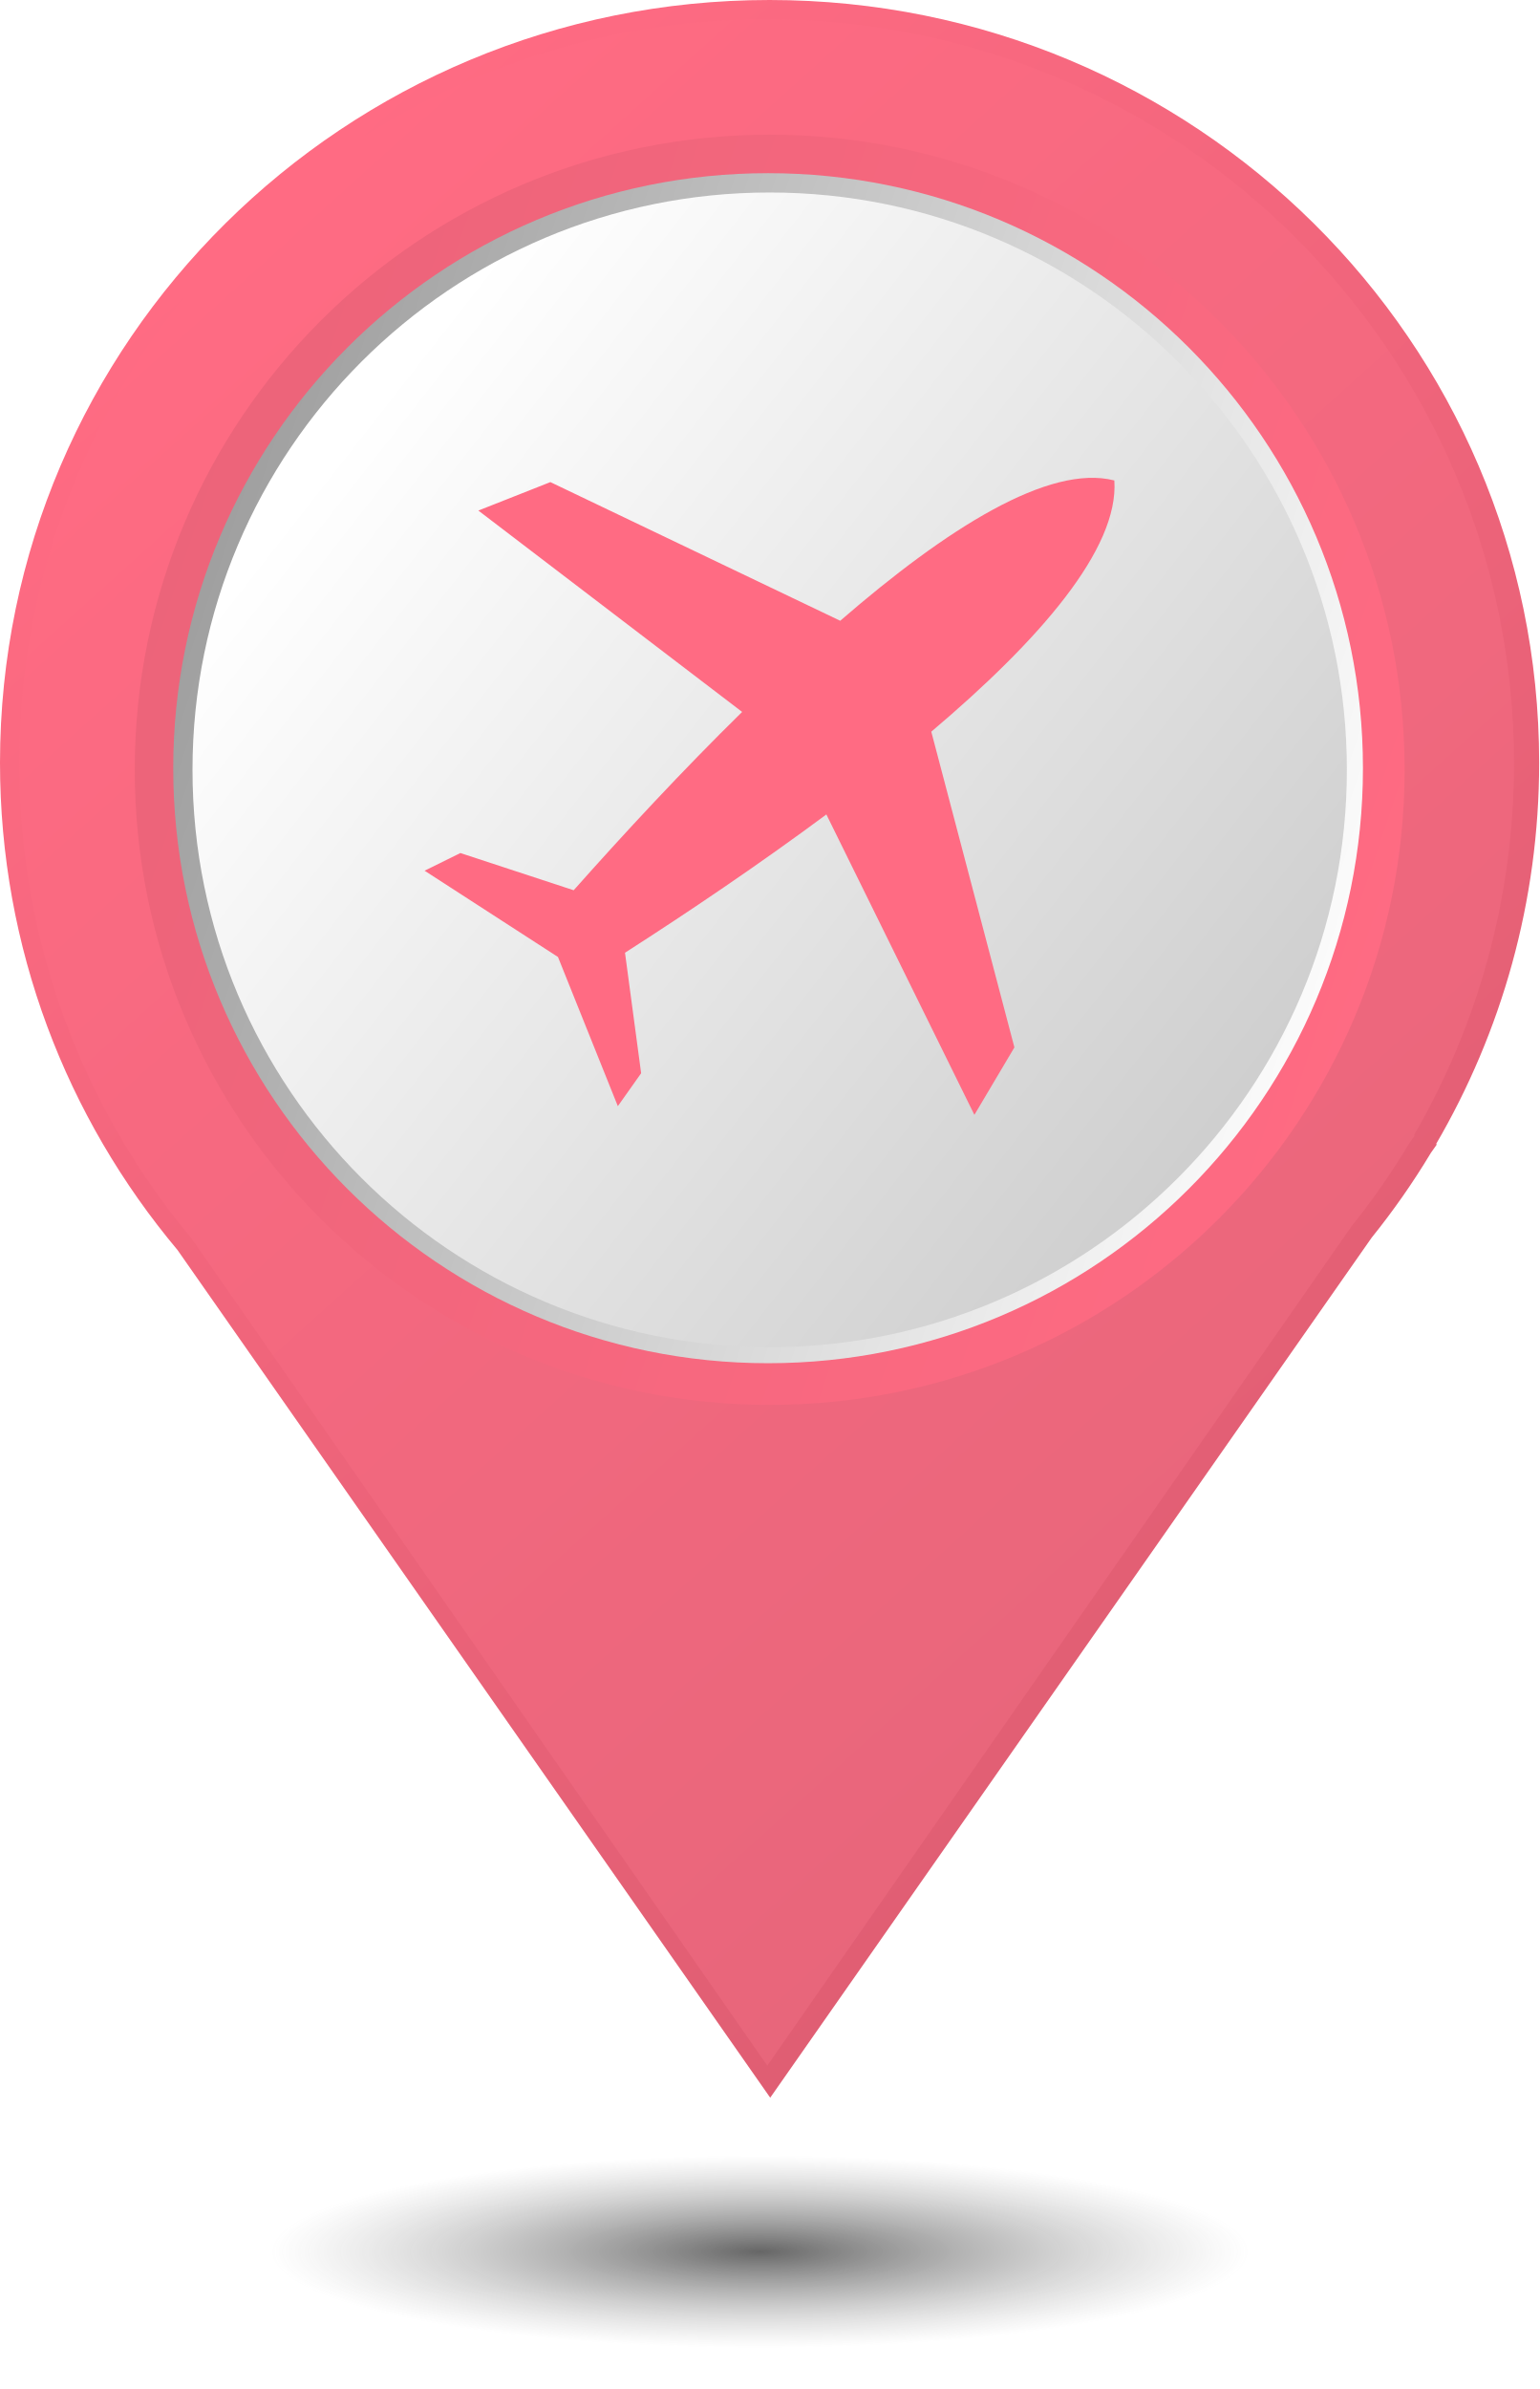
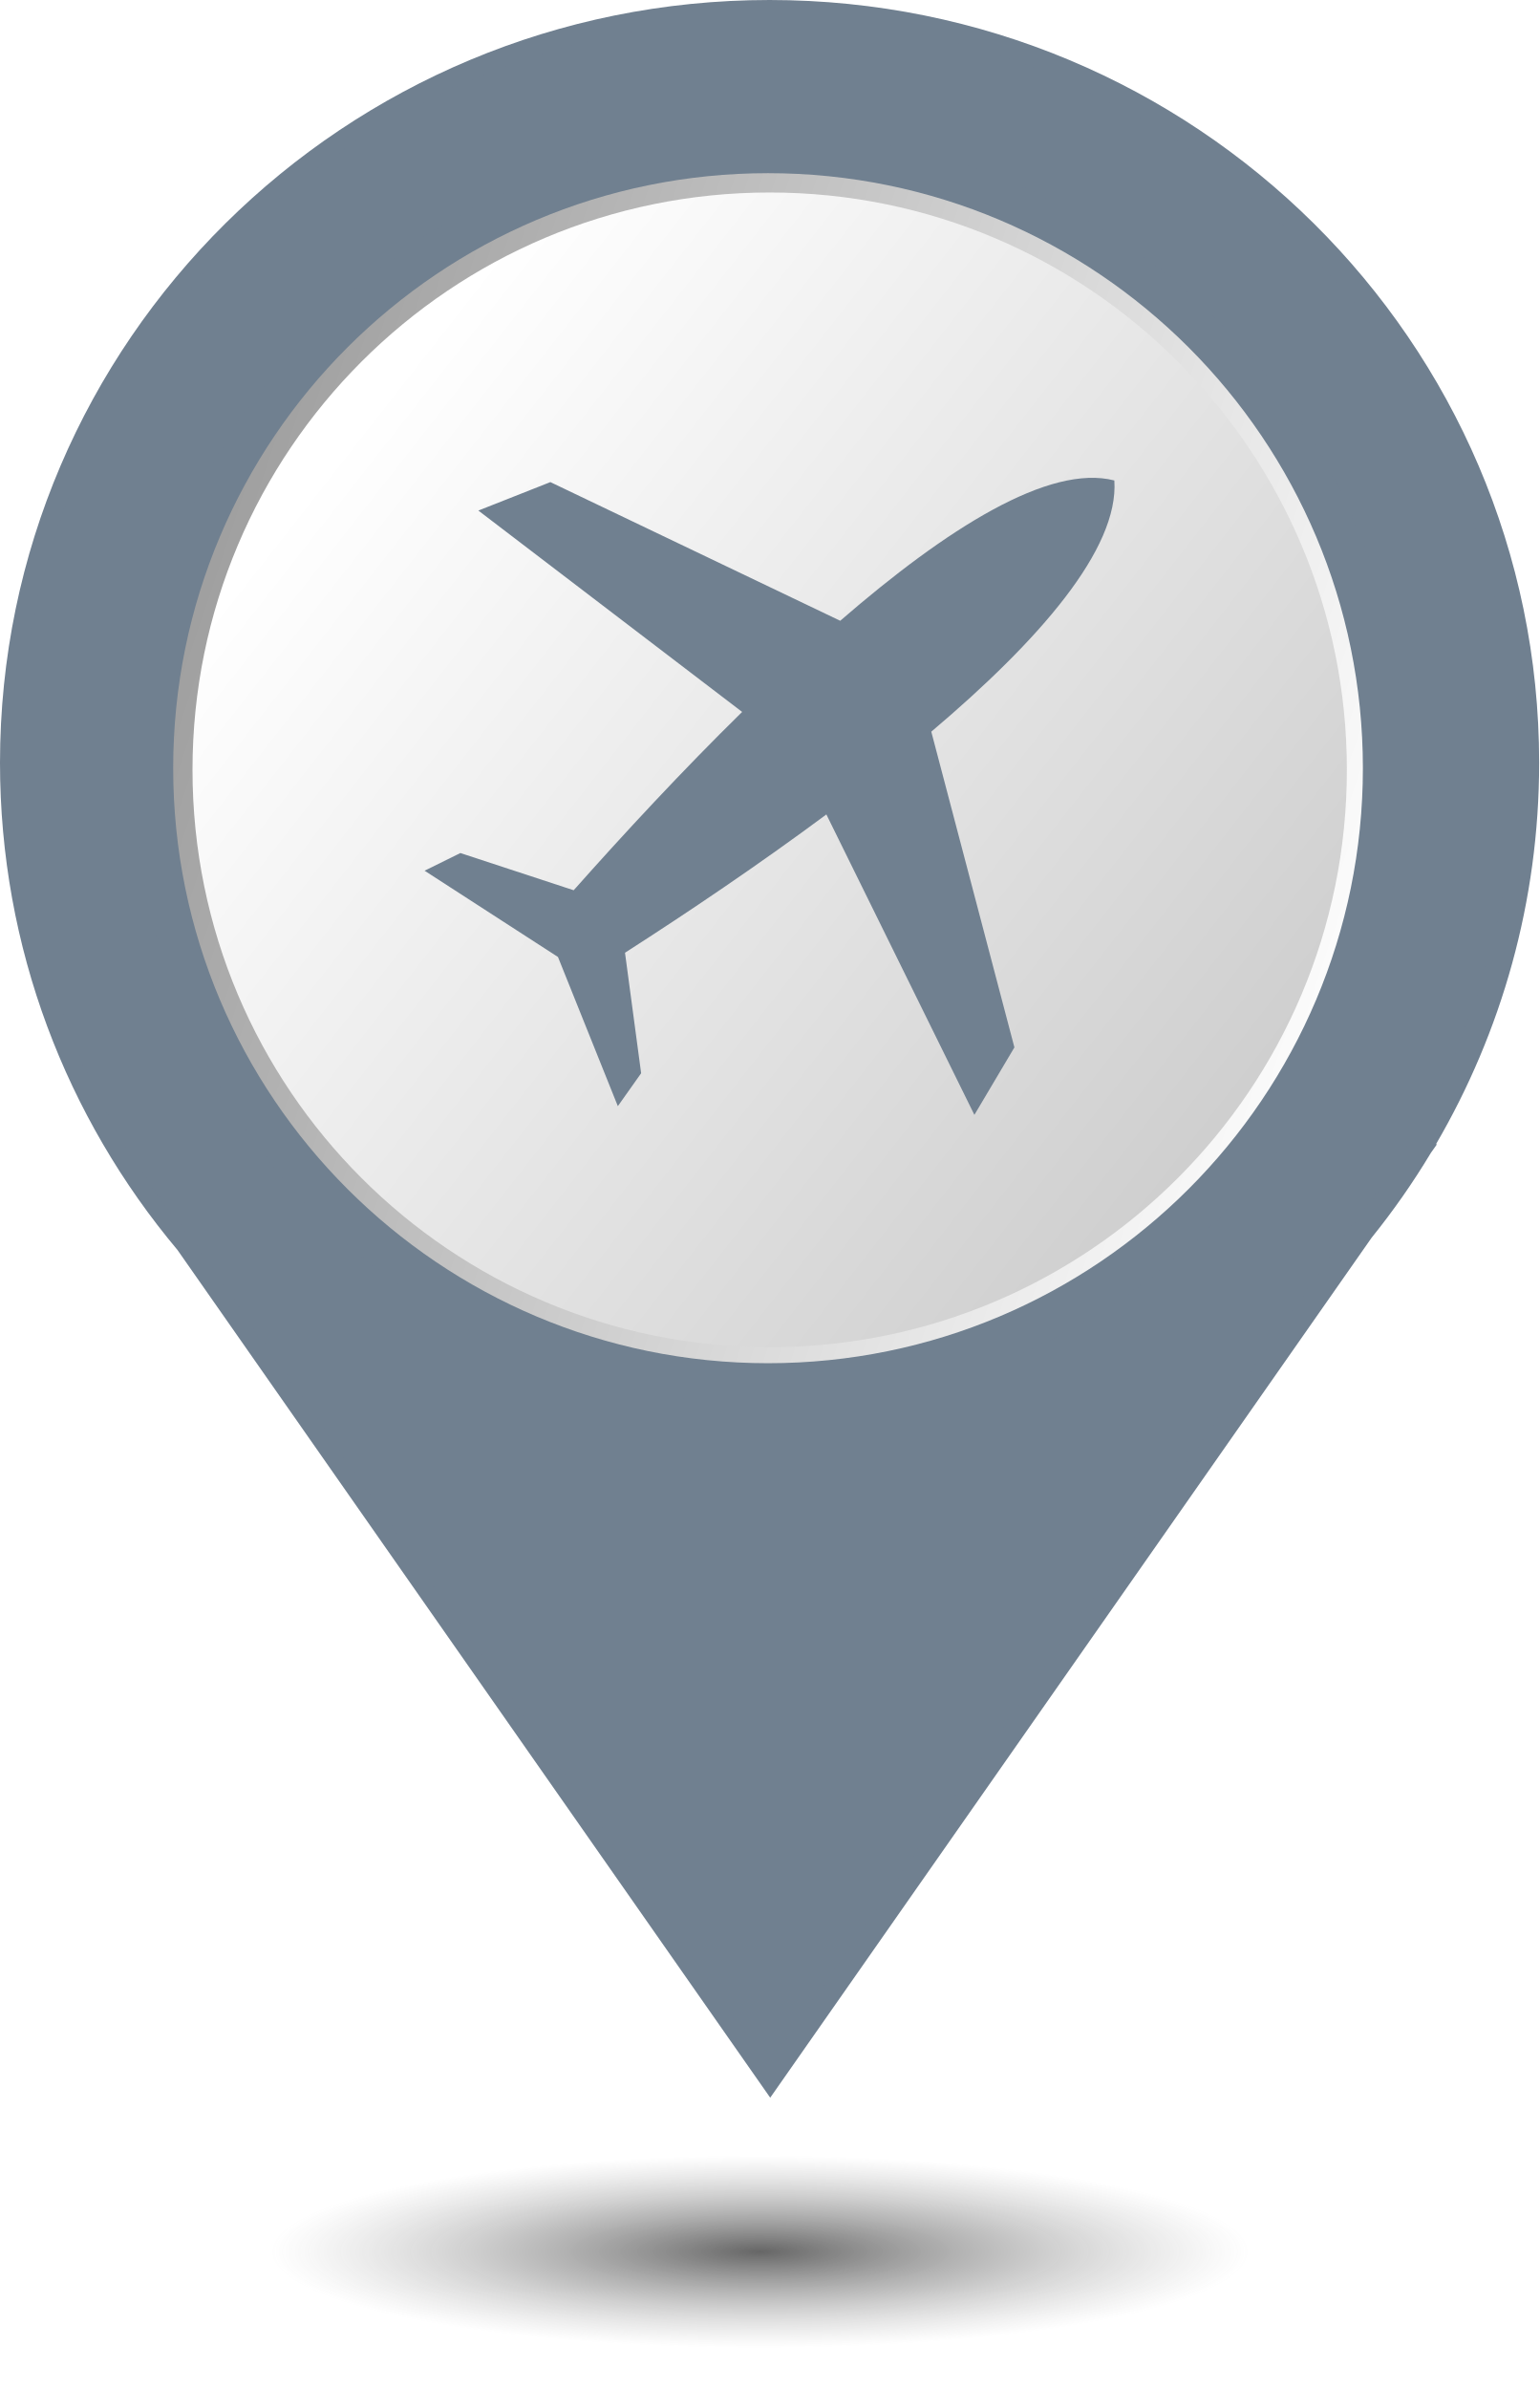
<svg xmlns="http://www.w3.org/2000/svg" width="29" height="45" viewBox="0 0 29 45" fill="none">
-   <path d="M21.478 14.368C21.478 18.334 18.232 21.552 14.228 21.552C10.224 21.552 6.978 18.334 6.978 14.368C6.978 10.401 10.224 7.184 14.228 7.184C18.233 7.184 21.478 10.401 21.478 14.368ZM29 14.368C29 6.433 22.509 0 14.5 0C6.492 0 0 6.433 0 14.368C0 17.857 1.256 21.056 3.344 23.545L14.512 39.513L25.845 23.312C26.252 22.807 26.624 22.275 26.96 21.716L27.075 21.553H27.056C28.29 19.438 29 16.987 29 14.368Z" fill="url(#paint0_linear_162_90)" />
-   <path d="M21.221 14.379C21.221 18.248 18.069 21.388 14.18 21.388C10.291 21.388 7.14 18.248 7.14 14.379C7.14 10.509 10.292 7.371 14.18 7.371C18.07 7.371 21.221 10.509 21.221 14.379ZM28.526 14.379C28.526 6.638 22.222 0.362 14.444 0.362C6.668 0.362 0.363 6.638 0.363 14.379C0.363 17.783 1.583 20.904 3.611 23.331L14.457 38.909L25.461 23.104C25.856 22.612 26.218 22.093 26.545 21.547L26.656 21.388H26.638C27.836 19.325 28.526 16.933 28.526 14.379Z" fill="url(#paint1_linear_162_90)" />
-   <circle cx="14.502" cy="14.5" r="11.963" fill="url(#paint2_linear_162_90)" />
-   <circle cx="14.472" cy="14.47" r="11.208" fill="url(#paint3_linear_162_90)" />
-   <circle cx="14.502" cy="14.501" r="10.875" fill="url(#paint4_linear_162_90)" />
-   <path d="M20.996 9.05C19.767 8.735 17.839 9.953 15.831 11.693L10.37 9.081L9.013 9.617L13.983 13.41C12.851 14.521 11.757 15.702 10.809 16.769L8.674 16.068L8 16.401L10.513 18.026L11.641 20.836L12.08 20.216L11.776 17.946C12.971 17.179 14.3 16.284 15.57 15.341L18.359 21L19.113 19.729L17.547 13.782C19.575 12.067 21.085 10.341 20.996 9.05Z" fill="#FF6B83" />
-   <ellipse cx="14.319" cy="42.413" rx="9.244" ry="1.812" fill="url(#paint5_radial_162_90)" fill-opacity="0.6" />
+   <path d="M21.478 14.368C21.478 18.334 18.232 21.552 14.228 21.552C10.224 21.552 6.978 18.334 6.978 14.368C6.978 10.401 10.224 7.184 14.228 7.184C18.233 7.184 21.478 10.401 21.478 14.368ZM29 14.368C29 6.433 22.509 0 14.5 0C6.492 0 0 6.433 0 14.368C0 17.857 1.256 21.056 3.344 23.545L14.512 39.513L25.845 23.312C26.252 22.807 26.624 22.275 26.96 21.716L27.075 21.553H27.056C28.29 19.438 29 16.987 29 14.368Z" fill="#708090" />
+   <path d="M21.221 14.379C21.221 18.248 18.069 21.388 14.18 21.388C10.291 21.388 7.14 18.248 7.14 14.379C7.14 10.509 10.292 7.371 14.18 7.371C18.07 7.371 21.221 10.509 21.221 14.379ZM28.526 14.379C28.526 6.638 22.222 0.362 14.444 0.362C6.668 0.362 0.363 6.638 0.363 14.379C0.363 17.783 1.583 20.904 3.611 23.331L14.457 38.909L25.461 23.104C25.856 22.612 26.218 22.093 26.545 21.547L26.656 21.388H26.638C27.836 19.325 28.526 16.933 28.526 14.379Z" fill="#708090" />
+   <circle cx="14.502" cy="14.5" r="11.963" fill="#708090" />
+   <circle cx="14.471" cy="14.47" r="11.208" fill="url(#paint0_linear_1177_954)" />
+   <circle cx="14.502" cy="14.501" r="10.875" fill="url(#paint1_linear_1177_954)" />
+   <path d="M20.996 9.05C19.767 8.735 17.839 9.953 15.831 11.693L10.37 9.081L9.013 9.617L13.983 13.41C12.851 14.521 11.757 15.702 10.809 16.769L8.674 16.068L8 16.401L10.513 18.026L11.641 20.836L12.08 20.216L11.776 17.946C12.971 17.179 14.3 16.284 15.57 15.341L18.359 21L19.113 19.729L17.547 13.782C19.575 12.067 21.085 10.341 20.996 9.05Z" fill="#708090" />
+   <ellipse cx="14.319" cy="42.413" rx="9.244" ry="1.812" fill="url(#paint2_radial_1177_954)" fill-opacity="0.6" />
  <defs>
-     <linearGradient id="paint0_linear_162_90" x1="-5.10031e-08" y1="7.989" x2="22.099" y2="32.614" gradientUnits="userSpaceOnUse">
-       <stop stop-color="#FF6B83" />
-       <stop offset="1" stop-color="#E05E73" />
-     </linearGradient>
-     <linearGradient id="paint1_linear_162_90" x1="0.363" y1="8.156" x2="21.932" y2="32.081" gradientUnits="userSpaceOnUse">
-       <stop stop-color="#FF6B83" />
-       <stop offset="1" stop-color="#E8667B" />
-     </linearGradient>
-     <linearGradient id="paint2_linear_162_90" x1="26.528" y1="19.562" x2="1.185" y2="11.05" gradientUnits="userSpaceOnUse">
-       <stop stop-color="#FF6B83" />
-       <stop offset="1" stop-color="#EB6379" />
-     </linearGradient>
-     <linearGradient id="paint3_linear_162_90" x1="25.739" y1="19.213" x2="1.995" y2="11.238" gradientUnits="userSpaceOnUse">
+     <linearGradient id="paint0_linear_1177_954" x1="25.739" y1="19.212" x2="1.995" y2="11.237" gradientUnits="userSpaceOnUse">
      <stop stop-color="white" />
      <stop offset="1" stop-color="#999999" />
    </linearGradient>
-     <linearGradient id="paint4_linear_162_90" x1="4.896" y1="10.332" x2="24.109" y2="25.376" gradientUnits="userSpaceOnUse">
+     <linearGradient id="paint1_linear_1177_954" x1="4.896" y1="10.332" x2="24.108" y2="25.375" gradientUnits="userSpaceOnUse">
      <stop stop-color="white" />
      <stop offset="1" stop-color="#C7C7C7" />
    </linearGradient>
-     <radialGradient id="paint5_radial_162_90" cx="0" cy="0" r="1" gradientUnits="userSpaceOnUse" gradientTransform="translate(14.3189 42.4127) scale(9.24375 1.8125)">
+     <radialGradient id="paint2_radial_1177_954" cx="0" cy="0" r="1" gradientUnits="userSpaceOnUse" gradientTransform="translate(14.3189 42.4126) scale(9.24375 1.8125)">
      <stop />
      <stop offset="1" stop-color="#666666" stop-opacity="0" />
    </radialGradient>
  </defs>
</svg>
